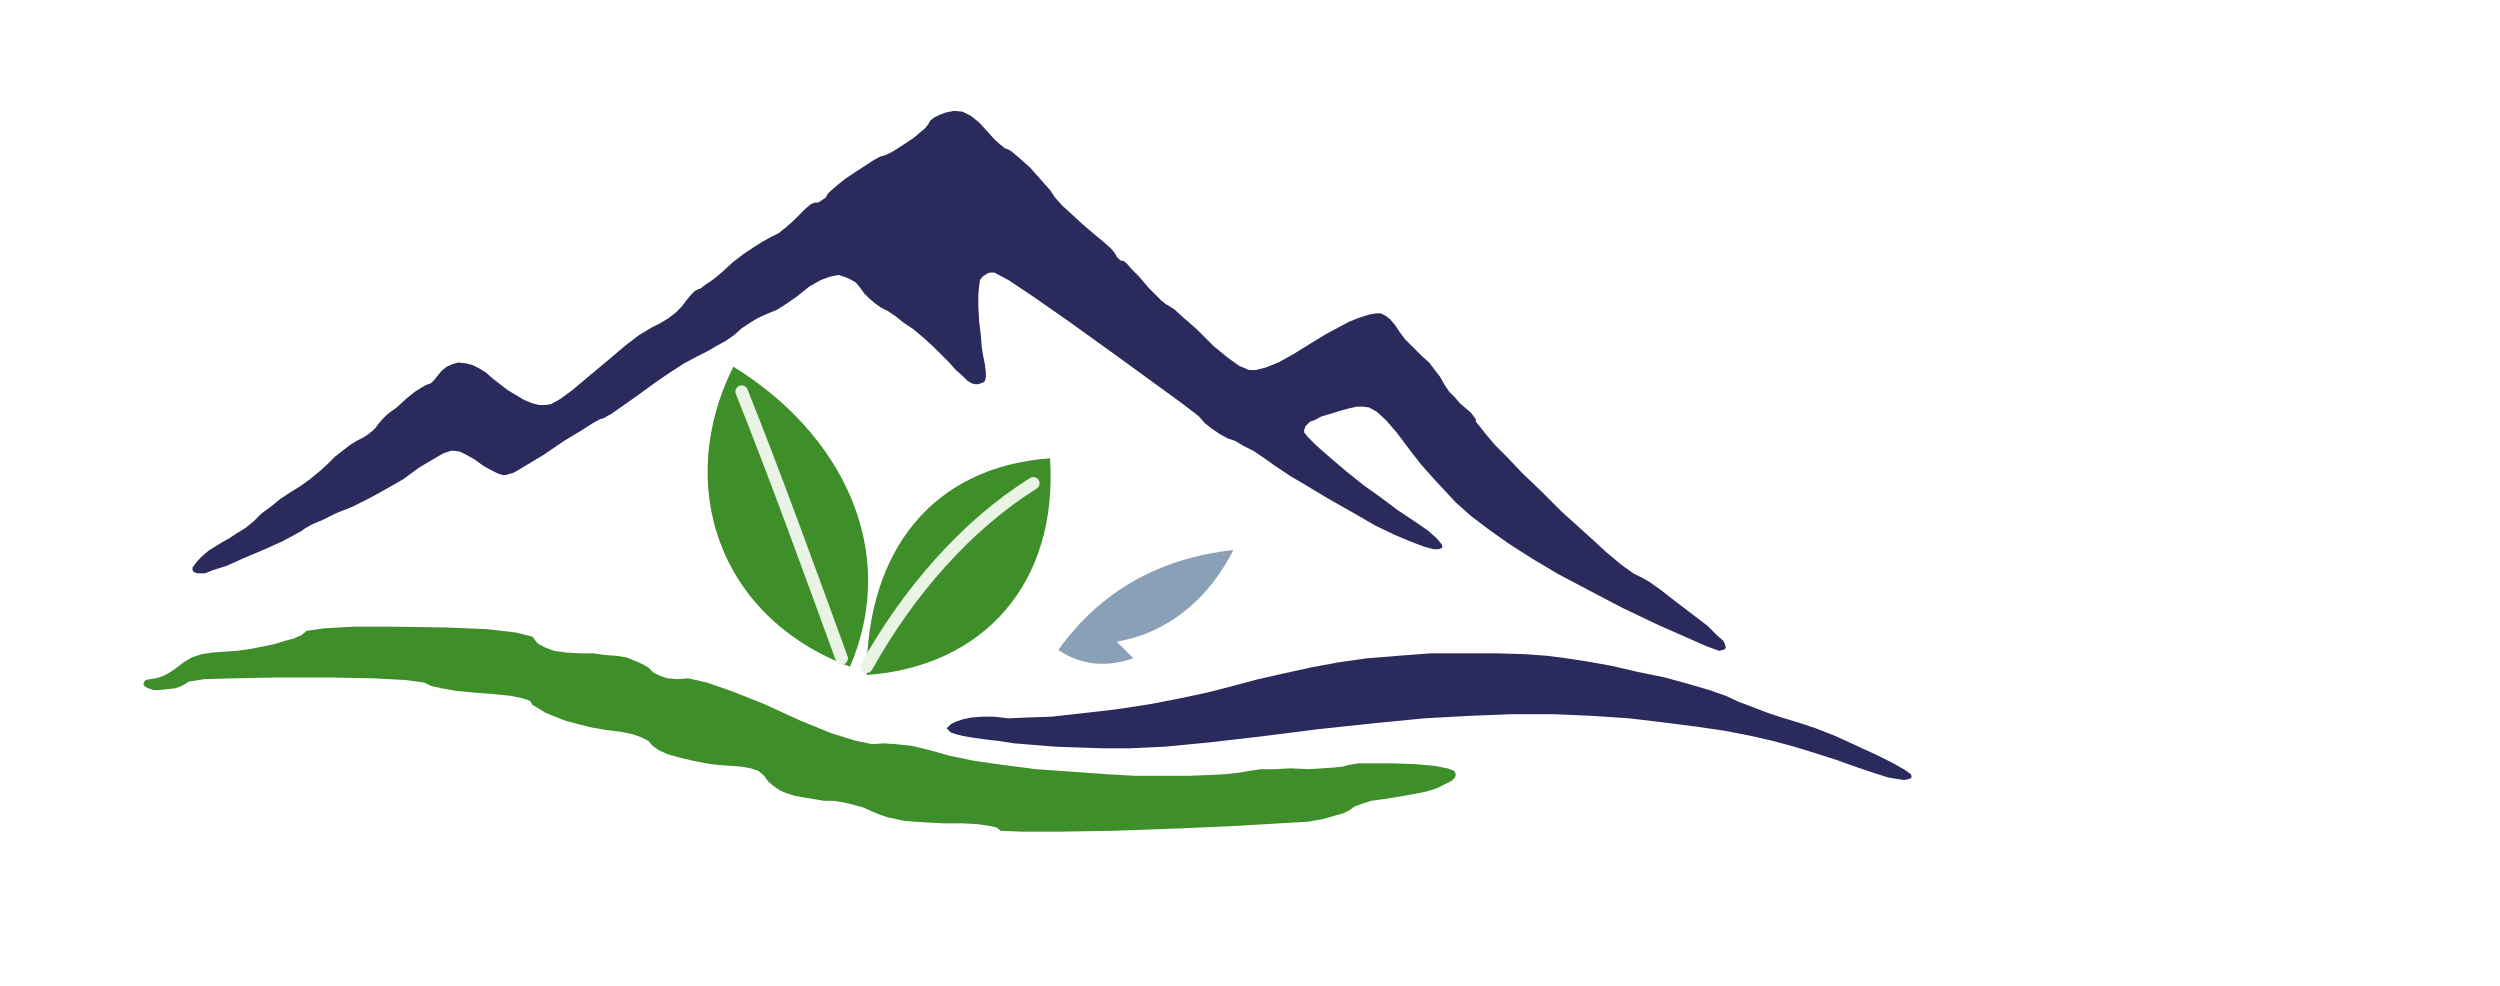
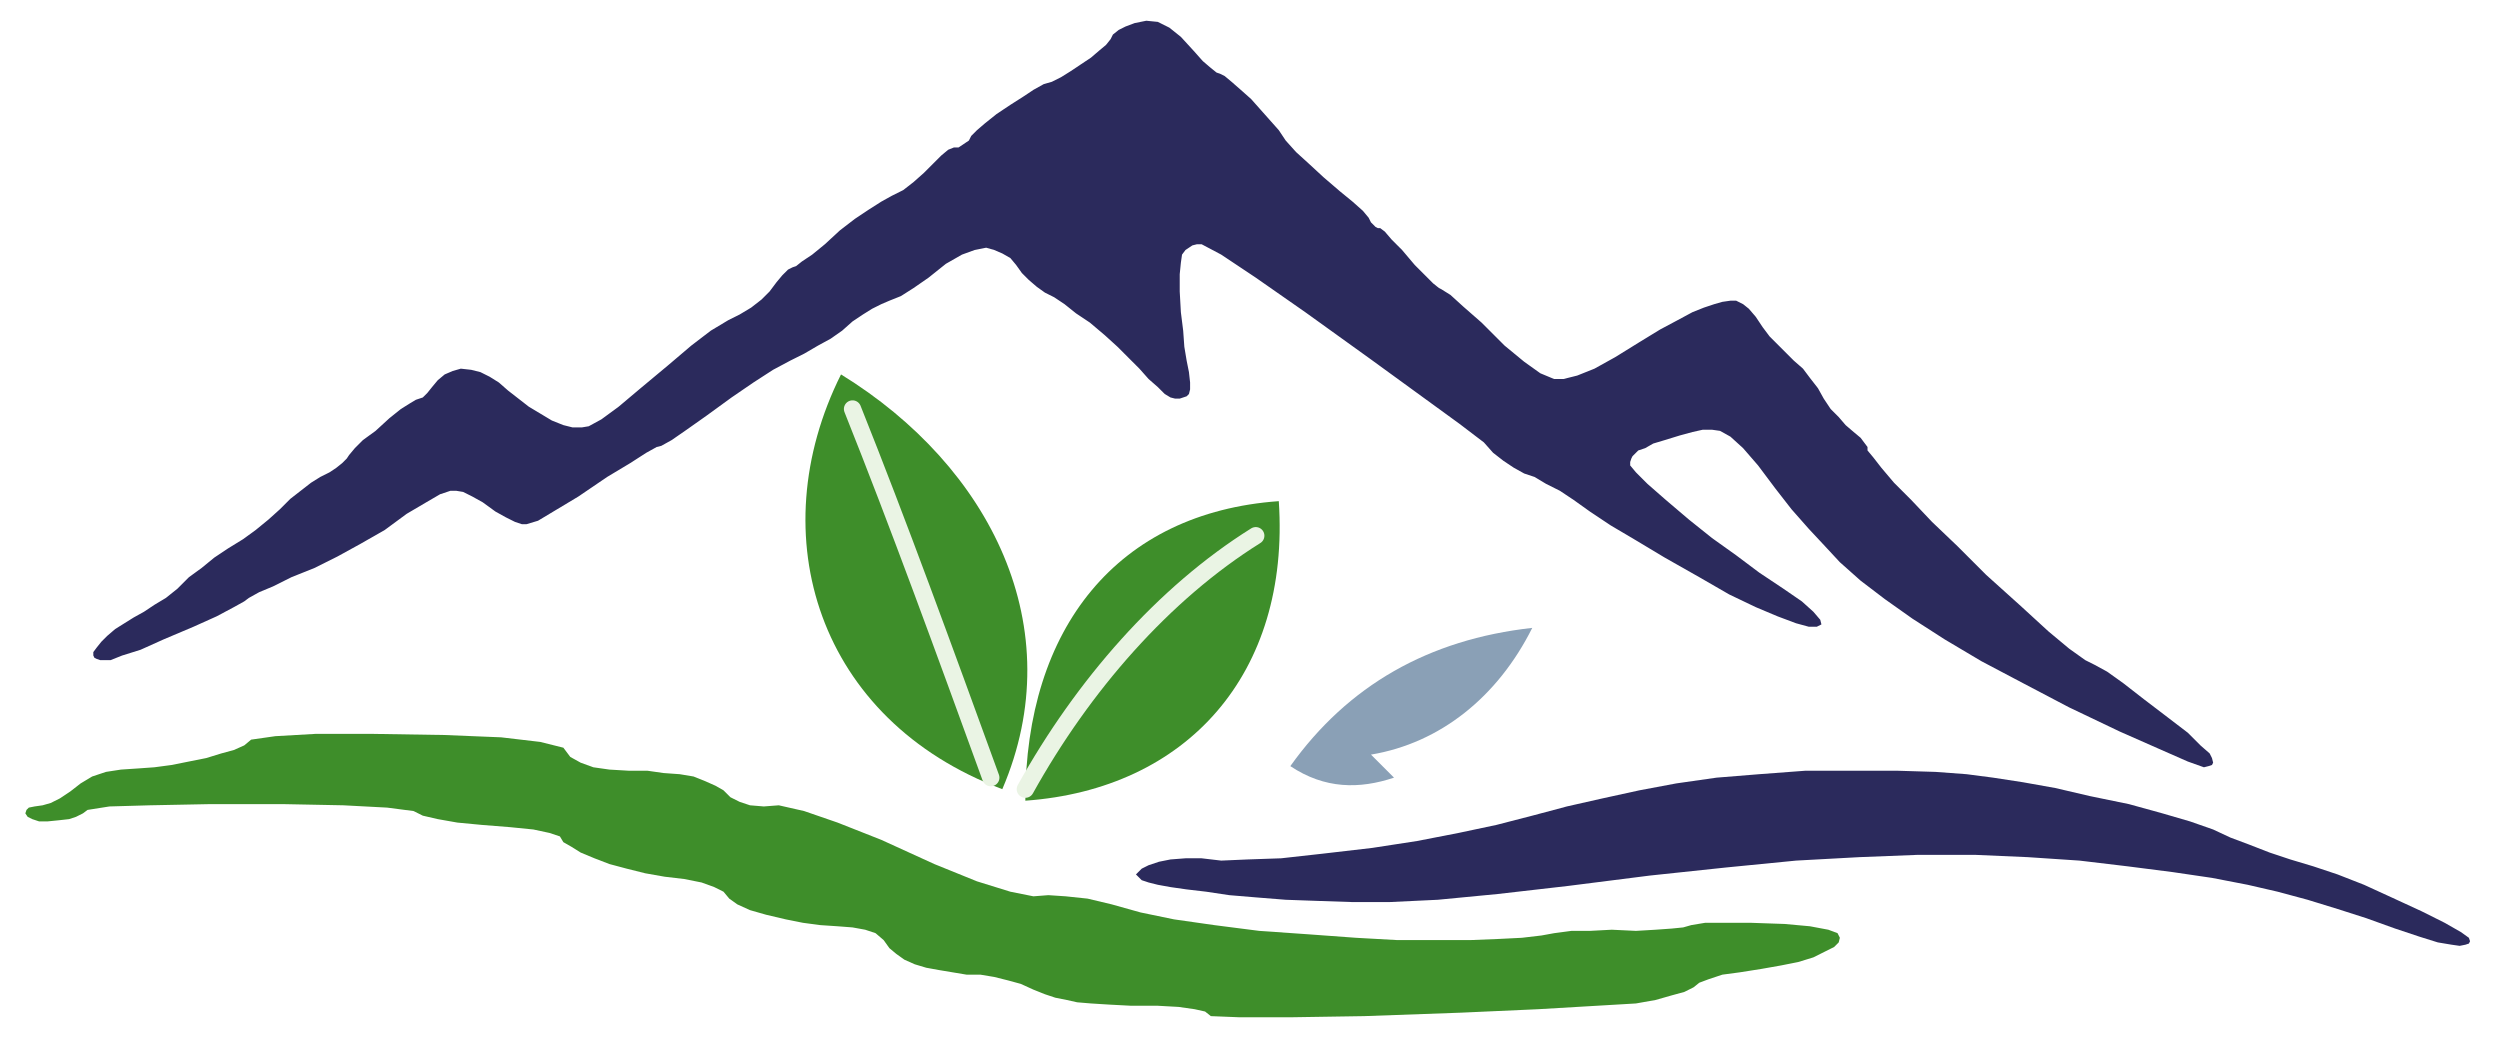
- <svg xmlns="http://www.w3.org/2000/svg" viewBox="0 0 300.0 118.3" role="img" aria-label="Хишиг байгалийн цэвэр ус">
+ <svg xmlns="http://www.w3.org/2000/svg" viewBox="15 11.5 217 90.5" role="img" aria-label="Хишиг байгалийн цэвэр ус">
  <path fill="#2B2A5C" fill-rule="evenodd" d="M229.4 93.2L229.3 92.9L228.6 92.4L227.2 91.6L225.2 90.6L222.6 89.4L220.2 88.3L217.9 87.4L215.8 86.7L213.8 86.1L212.0 85.5L210.2 84.8L208.6 84.2L207.1 83.5L205.1 82.8L202.7 82.1L199.8 81.3L196.4 80.6L193.4 79.9L190.6 79.4L188.0 79.0L185.7 78.7L183.0 78.5L179.7 78.4L176.0 78.4L171.7 78.4L167.7 78.7L164.0 79.0L160.5 79.5L157.3 80.1L154.1 80.8L151.0 81.5L148.0 82.3L144.9 83.1L141.6 83.8L138.0 84.5L134.1 85.1L129.8 85.6L126.2 86.0L123.3 86.1L121.0 86.2L119.3 86.0L117.9 86.0L116.6 86.1L115.6 86.3L114.7 86.6L114.1 86.9L113.8 87.2L113.6 87.4L113.8 87.6L114.1 87.9L114.7 88.1L115.5 88.3L116.6 88.5L118.0 88.7L119.7 88.9L121.7 89.2L124.1 89.4L126.6 89.6L129.4 89.7L132.4 89.8L135.6 89.8L139.8 89.6L145.0 89.1L151.1 88.4L158.2 87.5L164.8 86.8L170.9 86.2L176.4 85.9L181.5 85.7L186.4 85.7L191.0 85.9L195.5 86.2L199.7 86.7L203.6 87.2L207.0 87.7L210.1 88.3L212.7 88.9L215.3 89.6L217.9 90.4L220.4 91.2L222.9 92.1L225.0 92.8L226.6 93.3L227.8 93.5L228.5 93.6L229.0 93.5L229.3 93.4ZM23.1 68.4L23.2 68.6L23.4 68.7L23.7 68.8L24.1 68.8L24.6 68.8L25.6 68.4L27.2 67.9L29.2 67.0L31.8 65.9L33.8 65.0L35.3 64.2L36.2 63.7L36.6 63.4L37.5 62.9L38.7 62.4L40.3 61.6L42.3 60.8L44.3 59.8L46.3 58.7L48.4 57.5L50.3 56.1L52.0 55.1L53.2 54.4L54.1 54.1L54.6 54.1L55.2 54.2L56.0 54.6L56.9 55.1L58.0 55.9L58.9 56.4L59.7 56.8L60.3 57.0L60.7 57.0L61.7 56.7L63.2 55.8L65.2 54.6L67.7 52.9L69.7 51.7L71.1 50.8L72.0 50.3L72.4 50.2L73.3 49.7L74.6 48.8L76.3 47.6L78.5 46.0L80.4 44.7L82.1 43.6L83.6 42.8L84.8 42.2L86.0 41.5L87.1 40.9L88.1 40.2L89.0 39.4L89.9 38.8L90.7 38.3L91.5 37.9L92.2 37.6L93.2 37.2L94.3 36.5L95.6 35.6L97.1 34.4L98.5 33.6L99.6 33.2L100.6 33.0L101.3 33.2L102.0 33.5L102.7 33.9L103.2 34.5L103.7 35.2L104.3 35.8L105.0 36.4L105.7 36.9L106.5 37.3L107.4 37.9L108.4 38.7L109.6 39.5L110.9 40.6L112.0 41.6L113.0 42.6L113.9 43.5L114.7 44.4L115.5 45.1L116.1 45.7L116.6 46.0L117.0 46.1L117.4 46.1L117.7 46.0L118.0 45.9L118.2 45.7L118.3 45.3L118.3 44.7L118.2 43.8L118.0 42.8L117.8 41.6L117.7 40.2L117.5 38.6L117.4 36.8L117.4 35.3L117.5 34.3L117.6 33.6L117.9 33.2L118.2 33.0L118.5 32.8L118.9 32.7L119.3 32.7L121.0 33.6L124.0 35.6L128.3 38.6L134.0 42.7L138.4 45.9L141.7 48.3L143.8 49.9L144.6 50.8L145.5 51.5L146.4 52.1L147.3 52.6L148.2 52.9L149.2 53.5L150.4 54.1L151.6 54.9L153.0 55.9L154.8 57.1L157.0 58.4L159.5 59.9L162.5 61.6L165.1 63.1L167.4 64.2L169.3 65.0L170.9 65.6L172.0 65.9L172.7 65.9L173.1 65.7L173.0 65.3L172.4 64.6L171.4 63.7L169.8 62.6L167.7 61.2L165.7 59.7L163.6 58.2L161.6 56.6L159.6 54.9L158.0 53.5L157.0 52.5L156.5 51.9L156.5 51.6L156.6 51.3L156.7 51.1L157.0 50.8L157.2 50.6L157.8 50.4L158.5 50.0L159.5 49.7L160.8 49.3L161.9 49.0L162.8 48.8L163.6 48.8L164.3 48.9L165.2 49.4L166.3 50.4L167.6 51.9L169.1 53.9L170.5 55.7L172.0 57.4L173.4 58.9L174.7 60.3L176.5 61.9L178.6 63.5L181.0 65.2L183.8 67.0L187.0 68.9L190.6 70.8L194.6 72.9L199.0 75.0L202.4 76.5L204.9 77.6L206.3 78.1L206.7 78.0L207.0 77.9L207.1 77.7L207.0 77.3L206.8 76.9L206.0 76.2L204.9 75.1L203.2 73.8L201.1 72.2L199.3 70.8L197.9 69.8L196.8 69.2L196.0 68.8L194.6 67.8L192.8 66.3L190.4 64.1L187.4 61.4L184.9 58.9L182.7 56.8L180.9 54.9L179.4 53.4L178.3 52.1L177.6 51.2L177.1 50.6L177.1 50.3L176.8 49.9L176.5 49.5L175.9 49.0L175.2 48.4L174.6 47.7L173.9 47.0L173.3 46.1L172.8 45.2L172.1 44.3L171.5 43.5L170.7 42.8L170.0 42.1L169.3 41.4L168.6 40.7L168.0 39.9L167.4 39.0L166.8 38.3L166.3 37.9L165.7 37.6L165.2 37.6L164.5 37.7L163.8 37.9L162.9 38.2L161.9 38.6L160.6 39.3L159.1 40.1L157.3 41.2L155.2 42.5L153.4 43.5L151.9 44.1L150.7 44.4L149.9 44.4L148.7 43.9L147.3 42.9L145.6 41.5L143.6 39.5L142.0 38.1L140.9 37.1L140.1 36.6L139.9 36.5L139.4 36.1L138.7 35.4L137.8 34.5L136.7 33.2L135.8 32.3L135.2 31.6L134.8 31.3L134.6 31.3L134.4 31.2L134.2 31.0L134.0 30.8L133.8 30.4L133.3 29.8L132.4 29.0L131.3 28.1L129.9 26.9L128.6 25.7L127.5 24.7L126.6 23.7L126.0 22.8L125.2 21.9L124.4 21.0L123.6 20.1L122.7 19.3L121.9 18.6L121.3 18.1L120.9 17.9L120.6 17.8L120.1 17.4L119.4 16.8L118.6 15.9L117.5 14.7L116.5 13.9L115.5 13.4L114.5 13.3L113.5 13.5L112.7 13.8L112.1 14.1L111.6 14.5L111.4 14.9L111.0 15.4L110.4 15.9L109.7 16.5L108.8 17.1L107.9 17.7L107.1 18.2L106.3 18.6L105.6 18.8L104.7 19.3L103.8 19.9L102.7 20.6L101.5 21.4L100.5 22.2L99.8 22.8L99.3 23.3L99.1 23.7L98.8 23.9L98.5 24.1L98.2 24.3L97.8 24.3L97.3 24.5L96.7 25.0L96.0 25.7L95.2 26.5L94.3 27.3L93.4 28.0L92.4 28.5L91.5 29.0L90.4 29.7L89.2 30.5L87.9 31.5L86.6 32.7L85.5 33.6L84.6 34.2L84.1 34.6L83.8 34.7L83.4 34.9L82.9 35.4L82.4 36.0L81.8 36.8L81.1 37.5L80.2 38.2L79.2 38.8L78.2 39.3L76.7 40.2L75.0 41.5L73.0 43.2L70.6 45.2L68.7 46.8L67.2 47.9L66.1 48.5L65.5 48.6L64.7 48.6L63.9 48.4L62.9 48.0L61.9 47.4L60.9 46.8L60.0 46.1L59.1 45.4L58.3 44.7L57.5 44.2L56.7 43.8L55.9 43.6L55.0 43.5L54.3 43.7L53.6 44.0L53.0 44.5L52.5 45.1L52.1 45.6L51.7 46.0L51.4 46.1L51.1 46.2L50.6 46.5L49.8 47.0L48.8 47.8L47.6 48.9L46.5 49.7L45.8 50.4L45.3 51.0L45.1 51.3L44.7 51.7L44.2 52.1L43.6 52.5L42.8 52.9L42.0 53.4L41.1 54.1L40.2 54.8L39.3 55.7L38.3 56.6L37.2 57.5L36.1 58.3L34.8 59.1L33.6 59.9L32.5 60.8L31.4 61.6L30.4 62.6L29.4 63.4L28.4 64.0L27.5 64.6L26.6 65.1L25.8 65.6L25.0 66.1L24.3 66.7L23.8 67.2L23.4 67.7L23.1 68.1Z" />
  <path fill="#3E8E2A" fill-rule="evenodd" d="M17.2 82.1L17.4 82.4L17.8 82.6L18.4 82.8L19.1 82.8L20.1 82.7L21.0 82.6L21.6 82.4L22.2 82.1L22.6 81.8L24.5 81.5L28.0 81.4L33.1 81.3L39.7 81.3L44.8 81.4L48.6 81.6L50.9 81.9L51.7 82.3L53.0 82.6L54.7 82.9L56.8 83.1L59.3 83.3L61.3 83.5L62.7 83.8L63.6 84.1L63.9 84.6L64.6 85.0L65.4 85.5L66.6 86.0L67.9 86.5L69.4 86.9L71.0 87.3L72.7 87.6L74.4 87.8L75.9 88.1L77.0 88.5L77.8 88.9L78.3 89.5L79.0 90.0L80.1 90.5L81.5 90.9L83.2 91.3L84.7 91.6L86.2 91.8L87.7 91.9L89.0 92.0L90.1 92.2L91.0 92.5L91.7 93.1L92.2 93.8L92.8 94.3L93.5 94.8L94.4 95.2L95.4 95.5L96.5 95.7L97.7 95.9L98.9 96.1L100.1 96.1L101.3 96.3L102.5 96.6L103.6 96.9L104.7 97.4L105.7 97.8L106.6 98.1L107.6 98.3L108.5 98.5L109.7 98.6L111.3 98.7L113.2 98.8L115.5 98.8L117.3 98.9L118.7 99.1L119.6 99.3L120.1 99.7L122.6 99.8L127.0 99.8L133.4 99.7L141.8 99.4L148.5 99.1L153.6 98.8L157.0 98.6L158.7 98.3L160.1 97.9L161.2 97.6L162.0 97.2L162.5 96.8L163.3 96.5L164.5 96.1L166.0 95.9L167.9 95.6L169.6 95.3L171.1 95.0L172.4 94.6L173.4 94.1L174.2 93.7L174.6 93.3L174.7 92.9L174.5 92.5L173.7 92.2L172.1 91.9L169.9 91.7L167.0 91.6L164.7 91.6L163.0 91.6L161.8 91.8L161.1 92.0L160.1 92.1L158.7 92.2L157.0 92.3L154.9 92.2L153.0 92.3L151.4 92.3L149.9 92.5L148.8 92.7L147.1 92.9L145.1 93.0L142.6 93.1L139.6 93.1L136.3 93.1L132.7 92.9L128.6 92.6L124.3 92.3L120.4 91.8L116.9 91.3L114.0 90.7L111.5 90.0L109.4 89.5L107.5 89.3L106.0 89.2L104.7 89.3L102.7 88.9L99.8 88.0L96.1 86.5L91.5 84.4L87.7 82.9L84.8 81.9L82.6 81.4L81.3 81.5L80.1 81.4L79.2 81.1L78.4 80.7L77.8 80.1L77.1 79.7L76.2 79.3L75.2 78.9L74.0 78.7L72.6 78.6L71.2 78.4L69.6 78.4L67.9 78.3L66.5 78.1L65.4 77.7L64.5 77.2L63.9 76.4L61.9 75.9L58.5 75.5L53.6 75.3L47.3 75.2L42.4 75.2L38.9 75.4L36.8 75.7L36.2 76.2L35.3 76.6L34.2 76.9L32.9 77.3L31.4 77.6L29.9 77.9L28.4 78.1L27.0 78.2L25.5 78.3L24.2 78.5L23.0 78.9L22.0 79.5L21.1 80.2L20.2 80.8L19.4 81.2L18.7 81.4L18.0 81.5L17.5 81.6L17.3 81.8Z" />
  <path d="M102 80 C86 74 81 58 88 44 C101 52 108 66 102 80 Z" fill="#3E8E2A" />
  <path d="M104 81 C104 66 112 56 126 55 C127 70 118 80 104 81 Z" fill="#3E8E2A" />
  <path d="M101 79 C97 68 93 57 89 47" fill="none" stroke="#EAF4E4" stroke-width="1.5" stroke-linecap="round" />
  <path d="M104 80 C109 71 116 63 124 58" fill="none" stroke="#EAF4E4" stroke-width="1.5" stroke-linecap="round" />
  <path d="M127 78 C132 71 139 67 148 66 C145 72 140 76 134 77 L136 79 C133 80 130 80 127 78 Z" fill="#8AA0B6" />
</svg>
